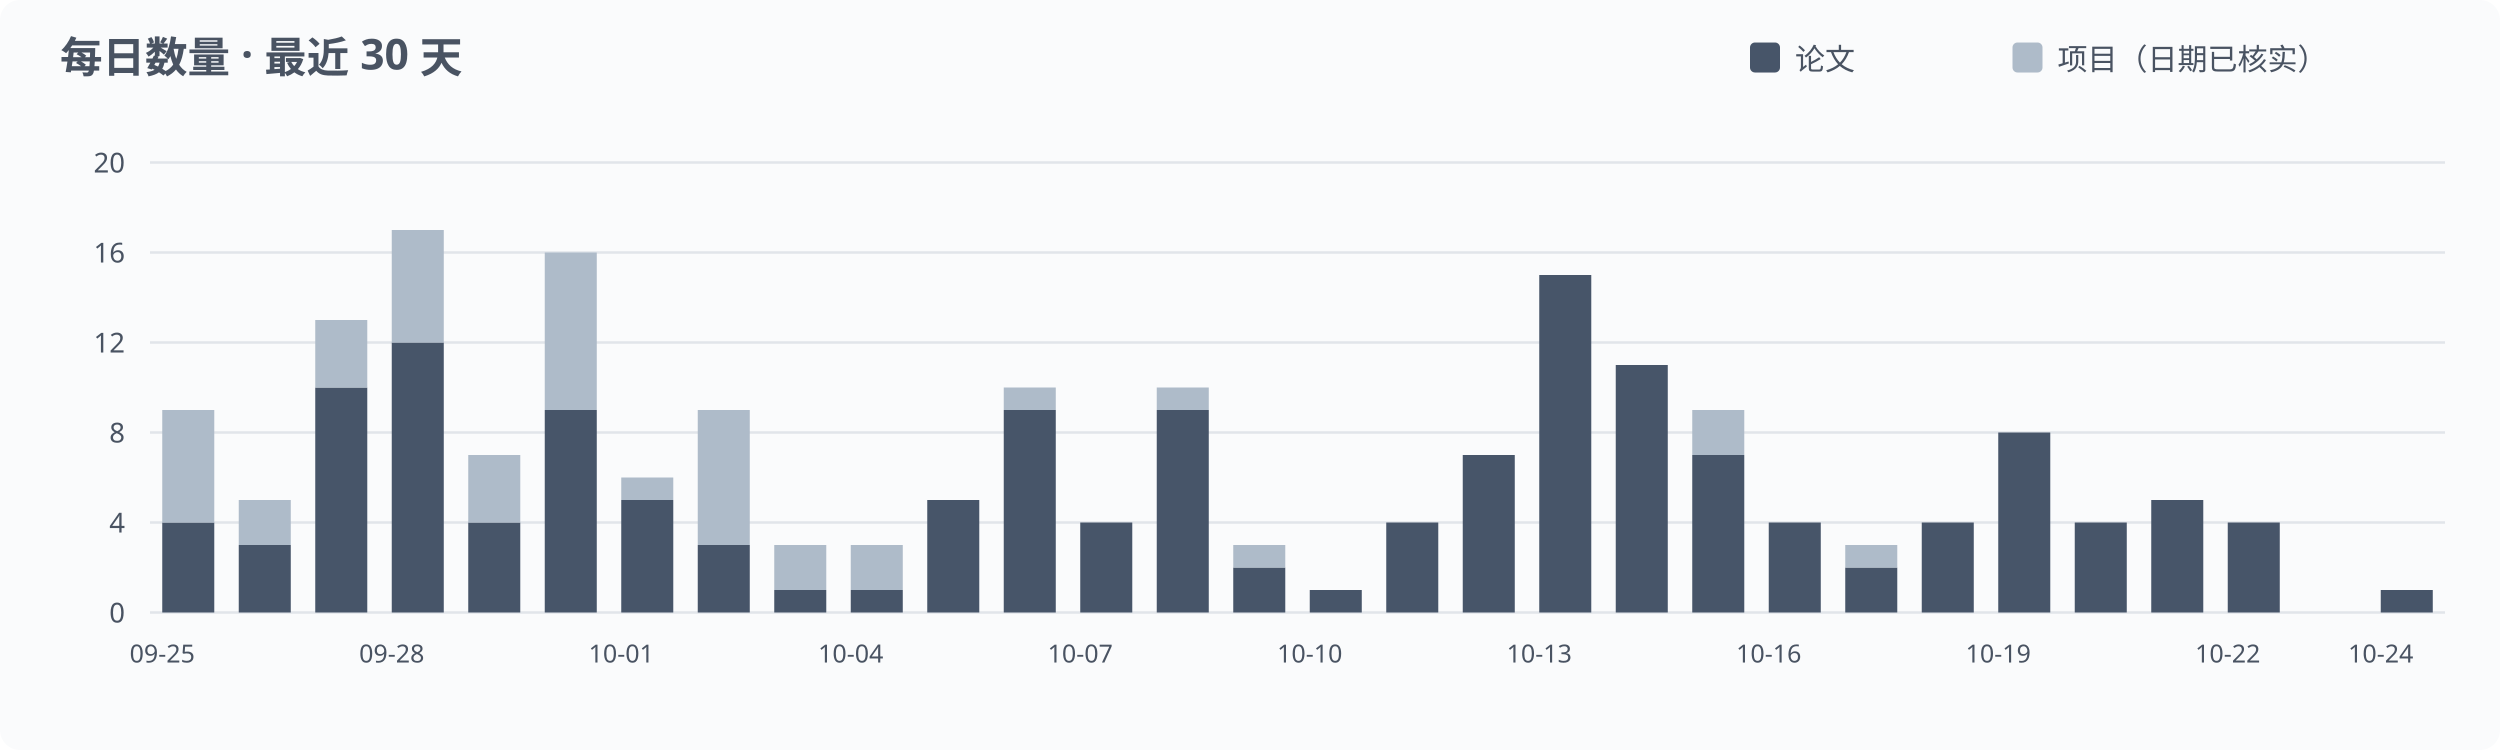
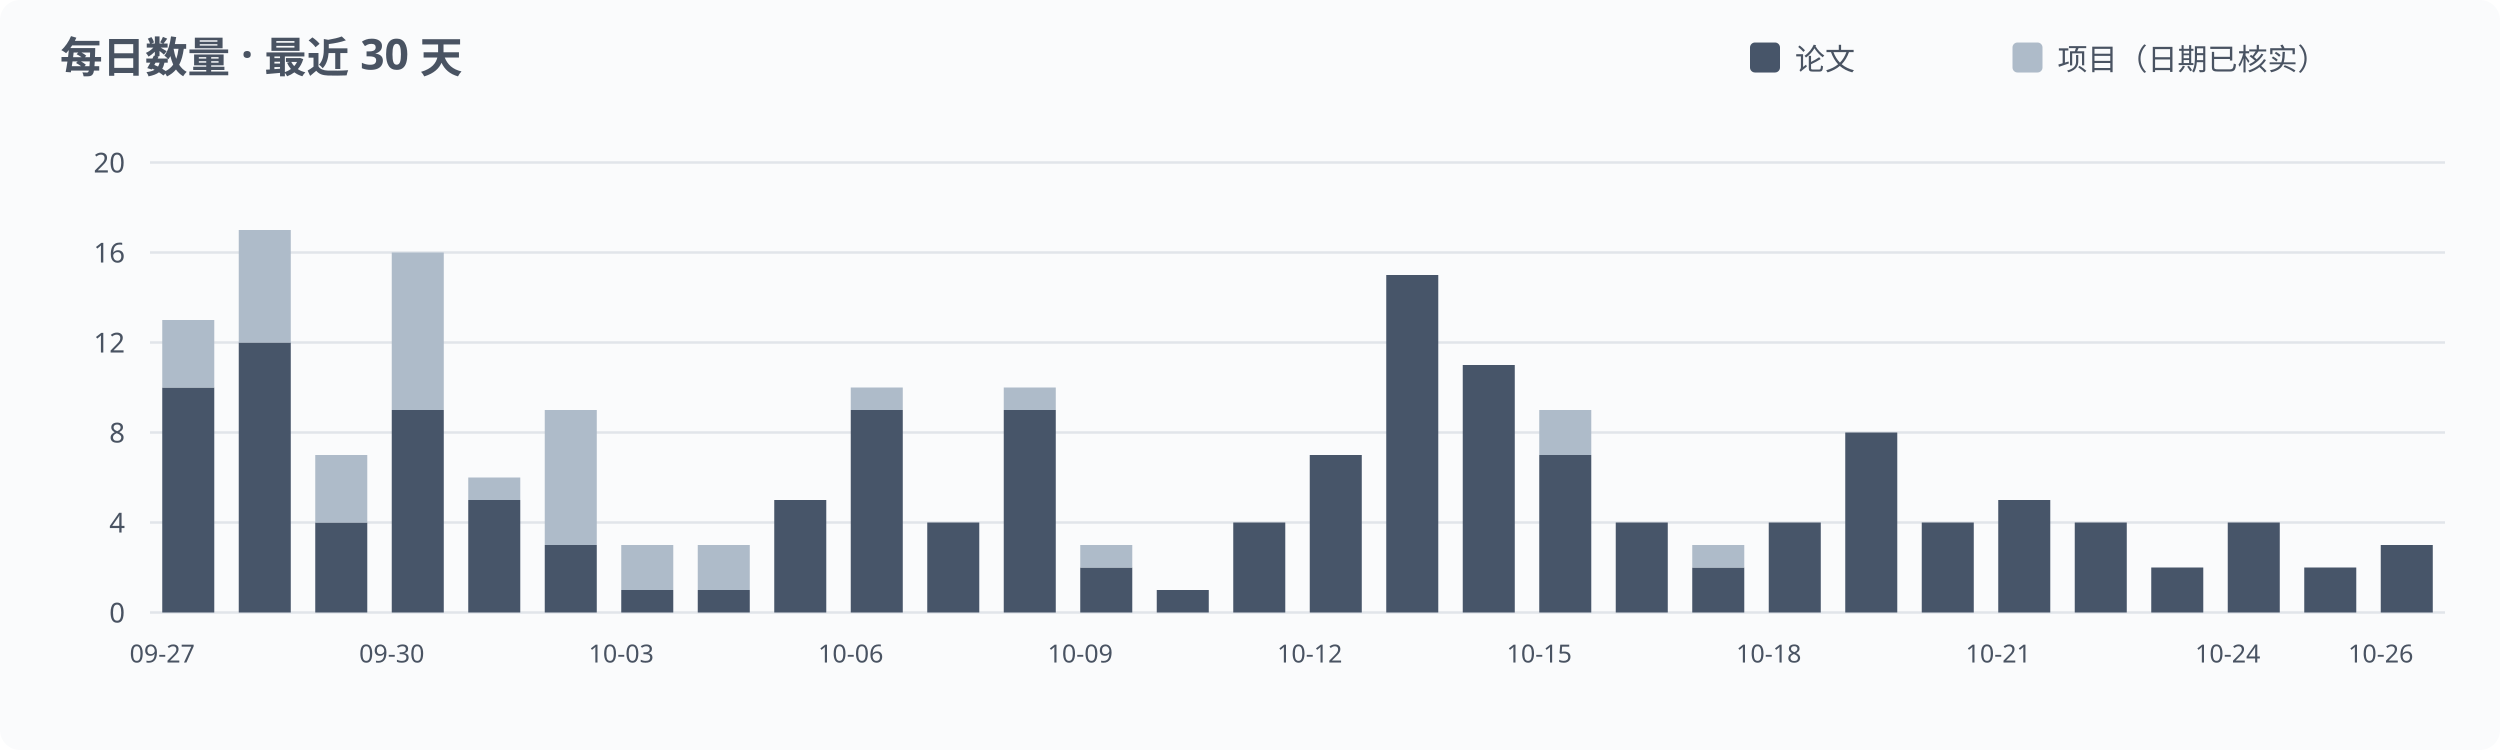
<svg xmlns="http://www.w3.org/2000/svg" width="1000" height="300" viewBox="0 0 1000 300" role="img" aria-labelledby="title desc">
  <rect width="100%" height="100%" rx="8" fill="#fafbfc" />
  <g font-family="system-ui,sans-serif" fill="#495362">
    <text x="24" y="29" font-size="17" font-weight="600">每日数量 · 最近 30 天</text>
    <rect x="700" y="17" width="12" height="12" rx="2" fill="#475569" />
    <text x="718" y="28" font-size="12">论文</text>
    <rect x="805" y="17" width="12" height="12" rx="2" fill="#aebbc9" />
    <text x="823" y="28" font-size="12">项目（日期已核实）</text>
    <path d="M60 245.0H978" stroke="#e1e5ea" />
    <text x="50" y="249.0" text-anchor="end" font-size="11">0</text>
    <path d="M60 209.0H978" stroke="#e1e5ea" />
    <text x="50" y="213.0" text-anchor="end" font-size="11">4</text>
    <path d="M60 173.0H978" stroke="#e1e5ea" />
    <text x="50" y="177.0" text-anchor="end" font-size="11">8</text>
    <path d="M60 137.0H978" stroke="#e1e5ea" />
    <text x="50" y="141.0" text-anchor="end" font-size="11">12</text>
    <path d="M60 101.0H978" stroke="#e1e5ea" />
    <text x="50" y="105.0" text-anchor="end" font-size="11">16</text>
    <path d="M60 65.0H978" stroke="#e1e5ea" />
    <text x="50" y="69.0" text-anchor="end" font-size="11">20</text>
-     <rect x="64.90" y="209.00" width="20.81" height="36.00" fill="#475569" />
-     <rect x="64.90" y="164.00" width="20.81" height="45.00" fill="#aebbc9" />
-     <text x="64.90" y="265" text-anchor="middle" font-size="10">09-25</text>
-     <rect x="95.50" y="218.00" width="20.81" height="27.00" fill="#475569" />
-     <rect x="95.50" y="200.00" width="20.81" height="18.00" fill="#aebbc9" />
-     <rect x="126.10" y="155.00" width="20.81" height="90.00" fill="#475569" />
-     <rect x="126.10" y="128.00" width="20.81" height="27.00" fill="#aebbc9" />
-     <rect x="156.70" y="137.00" width="20.81" height="108.00" fill="#475569" />
-     <rect x="156.70" y="92.00" width="20.81" height="45.00" fill="#aebbc9" />
-     <text x="156.70" y="265" text-anchor="middle" font-size="10">09-28</text>
-     <rect x="187.30" y="209.00" width="20.81" height="36.00" fill="#475569" />
-     <rect x="187.30" y="182.00" width="20.81" height="27.00" fill="#aebbc9" />
-     <rect x="217.90" y="164.00" width="20.81" height="81.00" fill="#475569" />
-     <rect x="217.90" y="101.00" width="20.81" height="63.00" fill="#aebbc9" />
-     <rect x="248.50" y="200.00" width="20.81" height="45.00" fill="#475569" />
-     <rect x="248.50" y="191.00" width="20.81" height="9.00" fill="#aebbc9" />
-     <text x="248.50" y="265" text-anchor="middle" font-size="10">10-01</text>
-     <rect x="279.10" y="218.00" width="20.81" height="27.00" fill="#475569" />
-     <rect x="279.10" y="164.00" width="20.81" height="54.00" fill="#aebbc9" />
-     <rect x="309.70" y="236.00" width="20.81" height="9.00" fill="#475569" />
-     <rect x="309.70" y="218.00" width="20.81" height="18.00" fill="#aebbc9" />
-     <rect x="340.30" y="236.00" width="20.81" height="9.00" fill="#475569" />
-     <rect x="340.30" y="218.00" width="20.81" height="18.00" fill="#aebbc9" />
-     <text x="340.30" y="265" text-anchor="middle" font-size="10">10-04</text>
-     <rect x="370.90" y="200.00" width="20.81" height="45.00" fill="#475569" />
-     <rect x="370.90" y="200.00" width="20.81" height="0.00" fill="#aebbc9" />
+     <rect x="64.90" y="155.00" width="20.81" height="90.00" fill="#475569" />
+     <rect x="64.90" y="128.00" width="20.81" height="27.00" fill="#aebbc9" />
+     <text x="64.90" y="265" text-anchor="middle" font-size="10">09-27</text>
+     <rect x="95.50" y="137.00" width="20.81" height="108.00" fill="#475569" />
+     <rect x="95.50" y="92.00" width="20.81" height="45.00" fill="#aebbc9" />
+     <rect x="126.10" y="209.00" width="20.81" height="36.00" fill="#475569" />
+     <rect x="126.10" y="182.00" width="20.81" height="27.00" fill="#aebbc9" />
+     <rect x="156.70" y="164.00" width="20.81" height="81.00" fill="#475569" />
+     <rect x="156.70" y="101.00" width="20.81" height="63.00" fill="#aebbc9" />
+     <text x="156.70" y="265" text-anchor="middle" font-size="10">09-30</text>
+     <rect x="187.30" y="200.00" width="20.81" height="45.00" fill="#475569" />
+     <rect x="187.30" y="191.00" width="20.81" height="9.00" fill="#aebbc9" />
+     <rect x="217.90" y="218.00" width="20.81" height="27.00" fill="#475569" />
+     <rect x="217.90" y="164.00" width="20.81" height="54.00" fill="#aebbc9" />
+     <rect x="248.50" y="236.00" width="20.81" height="9.00" fill="#475569" />
+     <rect x="248.50" y="218.00" width="20.81" height="18.00" fill="#aebbc9" />
+     <text x="248.50" y="265" text-anchor="middle" font-size="10">10-03</text>
+     <rect x="279.10" y="236.00" width="20.81" height="9.00" fill="#475569" />
+     <rect x="279.10" y="218.00" width="20.81" height="18.00" fill="#aebbc9" />
+     <rect x="309.70" y="200.00" width="20.81" height="45.00" fill="#475569" />
+     <rect x="309.70" y="200.00" width="20.81" height="0.00" fill="#aebbc9" />
+     <rect x="340.30" y="164.00" width="20.81" height="81.00" fill="#475569" />
+     <rect x="340.30" y="155.00" width="20.81" height="9.00" fill="#aebbc9" />
+     <text x="340.30" y="265" text-anchor="middle" font-size="10">10-06</text>
+     <rect x="370.90" y="209.00" width="20.81" height="36.00" fill="#475569" />
+     <rect x="370.90" y="209.00" width="20.81" height="0.00" fill="#aebbc9" />
    <rect x="401.50" y="164.00" width="20.81" height="81.00" fill="#475569" />
    <rect x="401.50" y="155.00" width="20.81" height="9.00" fill="#aebbc9" />
-     <rect x="432.10" y="209.00" width="20.81" height="36.00" fill="#475569" />
-     <rect x="432.10" y="209.00" width="20.81" height="0.00" fill="#aebbc9" />
-     <text x="432.10" y="265" text-anchor="middle" font-size="10">10-07</text>
-     <rect x="462.70" y="164.00" width="20.81" height="81.00" fill="#475569" />
-     <rect x="462.70" y="155.00" width="20.81" height="9.00" fill="#aebbc9" />
-     <rect x="493.30" y="227.00" width="20.81" height="18.00" fill="#475569" />
-     <rect x="493.30" y="218.00" width="20.81" height="9.00" fill="#aebbc9" />
-     <rect x="523.90" y="236.00" width="20.81" height="9.00" fill="#475569" />
-     <rect x="523.90" y="236.00" width="20.81" height="0.00" fill="#aebbc9" />
-     <text x="523.90" y="265" text-anchor="middle" font-size="10">10-10</text>
-     <rect x="554.50" y="209.00" width="20.81" height="36.00" fill="#475569" />
-     <rect x="554.50" y="209.00" width="20.81" height="0.00" fill="#aebbc9" />
-     <rect x="585.10" y="182.00" width="20.81" height="63.00" fill="#475569" />
-     <rect x="585.10" y="182.00" width="20.81" height="0.00" fill="#aebbc9" />
-     <rect x="615.70" y="110.00" width="20.81" height="135.00" fill="#475569" />
-     <rect x="615.70" y="110.00" width="20.81" height="0.00" fill="#aebbc9" />
-     <text x="615.70" y="265" text-anchor="middle" font-size="10">10-13</text>
-     <rect x="646.30" y="146.00" width="20.81" height="99.00" fill="#475569" />
-     <rect x="646.30" y="146.00" width="20.81" height="0.00" fill="#aebbc9" />
-     <rect x="676.90" y="182.00" width="20.81" height="63.00" fill="#475569" />
-     <rect x="676.90" y="164.00" width="20.81" height="18.00" fill="#aebbc9" />
+     <rect x="432.10" y="227.00" width="20.81" height="18.00" fill="#475569" />
+     <rect x="432.10" y="218.00" width="20.81" height="9.00" fill="#aebbc9" />
+     <text x="432.10" y="265" text-anchor="middle" font-size="10">10-09</text>
+     <rect x="462.70" y="236.00" width="20.81" height="9.00" fill="#475569" />
+     <rect x="462.70" y="236.00" width="20.81" height="0.00" fill="#aebbc9" />
+     <rect x="493.30" y="209.00" width="20.81" height="36.00" fill="#475569" />
+     <rect x="493.30" y="209.00" width="20.81" height="0.00" fill="#aebbc9" />
+     <rect x="523.90" y="182.00" width="20.81" height="63.00" fill="#475569" />
+     <rect x="523.90" y="182.00" width="20.81" height="0.00" fill="#aebbc9" />
+     <text x="523.90" y="265" text-anchor="middle" font-size="10">10-12</text>
+     <rect x="554.50" y="110.00" width="20.81" height="135.00" fill="#475569" />
+     <rect x="554.50" y="110.00" width="20.81" height="0.00" fill="#aebbc9" />
+     <rect x="585.10" y="146.00" width="20.81" height="99.00" fill="#475569" />
+     <rect x="585.10" y="146.00" width="20.81" height="0.00" fill="#aebbc9" />
+     <rect x="615.70" y="182.00" width="20.81" height="63.00" fill="#475569" />
+     <rect x="615.70" y="164.00" width="20.81" height="18.00" fill="#aebbc9" />
+     <text x="615.70" y="265" text-anchor="middle" font-size="10">10-15</text>
+     <rect x="646.30" y="209.00" width="20.81" height="36.00" fill="#475569" />
+     <rect x="646.30" y="209.00" width="20.81" height="0.00" fill="#aebbc9" />
+     <rect x="676.90" y="227.00" width="20.81" height="18.00" fill="#475569" />
+     <rect x="676.90" y="218.00" width="20.81" height="9.00" fill="#aebbc9" />
    <rect x="707.50" y="209.00" width="20.81" height="36.00" fill="#475569" />
    <rect x="707.50" y="209.00" width="20.81" height="0.00" fill="#aebbc9" />
-     <text x="707.50" y="265" text-anchor="middle" font-size="10">10-16</text>
-     <rect x="738.10" y="227.00" width="20.81" height="18.00" fill="#475569" />
-     <rect x="738.10" y="218.00" width="20.81" height="9.00" fill="#aebbc9" />
+     <text x="707.50" y="265" text-anchor="middle" font-size="10">10-18</text>
+     <rect x="738.10" y="173.00" width="20.81" height="72.00" fill="#475569" />
+     <rect x="738.10" y="173.00" width="20.81" height="0.00" fill="#aebbc9" />
    <rect x="768.70" y="209.00" width="20.81" height="36.00" fill="#475569" />
    <rect x="768.70" y="209.00" width="20.81" height="0.00" fill="#aebbc9" />
-     <rect x="799.30" y="173.00" width="20.81" height="72.00" fill="#475569" />
-     <rect x="799.30" y="173.00" width="20.81" height="0.00" fill="#aebbc9" />
-     <text x="799.30" y="265" text-anchor="middle" font-size="10">10-19</text>
+     <rect x="799.30" y="200.00" width="20.81" height="45.00" fill="#475569" />
+     <rect x="799.30" y="200.00" width="20.81" height="0.00" fill="#aebbc9" />
+     <text x="799.30" y="265" text-anchor="middle" font-size="10">10-21</text>
    <rect x="829.90" y="209.00" width="20.81" height="36.00" fill="#475569" />
    <rect x="829.90" y="209.00" width="20.81" height="0.00" fill="#aebbc9" />
-     <rect x="860.50" y="200.00" width="20.81" height="45.00" fill="#475569" />
-     <rect x="860.50" y="200.00" width="20.81" height="0.00" fill="#aebbc9" />
+     <rect x="860.50" y="227.00" width="20.81" height="18.00" fill="#475569" />
+     <rect x="860.50" y="227.00" width="20.81" height="0.00" fill="#aebbc9" />
    <rect x="891.10" y="209.00" width="20.81" height="36.00" fill="#475569" />
    <rect x="891.10" y="209.00" width="20.81" height="0.00" fill="#aebbc9" />
-     <text x="891.10" y="265" text-anchor="middle" font-size="10">10-22</text>
-     <rect x="921.70" y="245.00" width="20.81" height="0.00" fill="#475569" />
-     <rect x="921.70" y="245.00" width="20.81" height="0.00" fill="#aebbc9" />
-     <rect x="952.30" y="236.00" width="20.81" height="9.00" fill="#475569" />
-     <rect x="952.30" y="236.00" width="20.81" height="0.00" fill="#aebbc9" />
-     <text x="952.30" y="265" text-anchor="middle" font-size="10">10-24</text>
+     <text x="891.10" y="265" text-anchor="middle" font-size="10">10-24</text>
+     <rect x="921.70" y="227.00" width="20.81" height="18.00" fill="#475569" />
+     <rect x="921.70" y="227.00" width="20.81" height="0.00" fill="#aebbc9" />
+     <rect x="952.30" y="218.00" width="20.81" height="27.00" fill="#475569" />
+     <rect x="952.30" y="218.00" width="20.81" height="0.00" fill="#aebbc9" />
+     <text x="952.30" y="265" text-anchor="middle" font-size="10">10-26</text>
  </g>
</svg>
